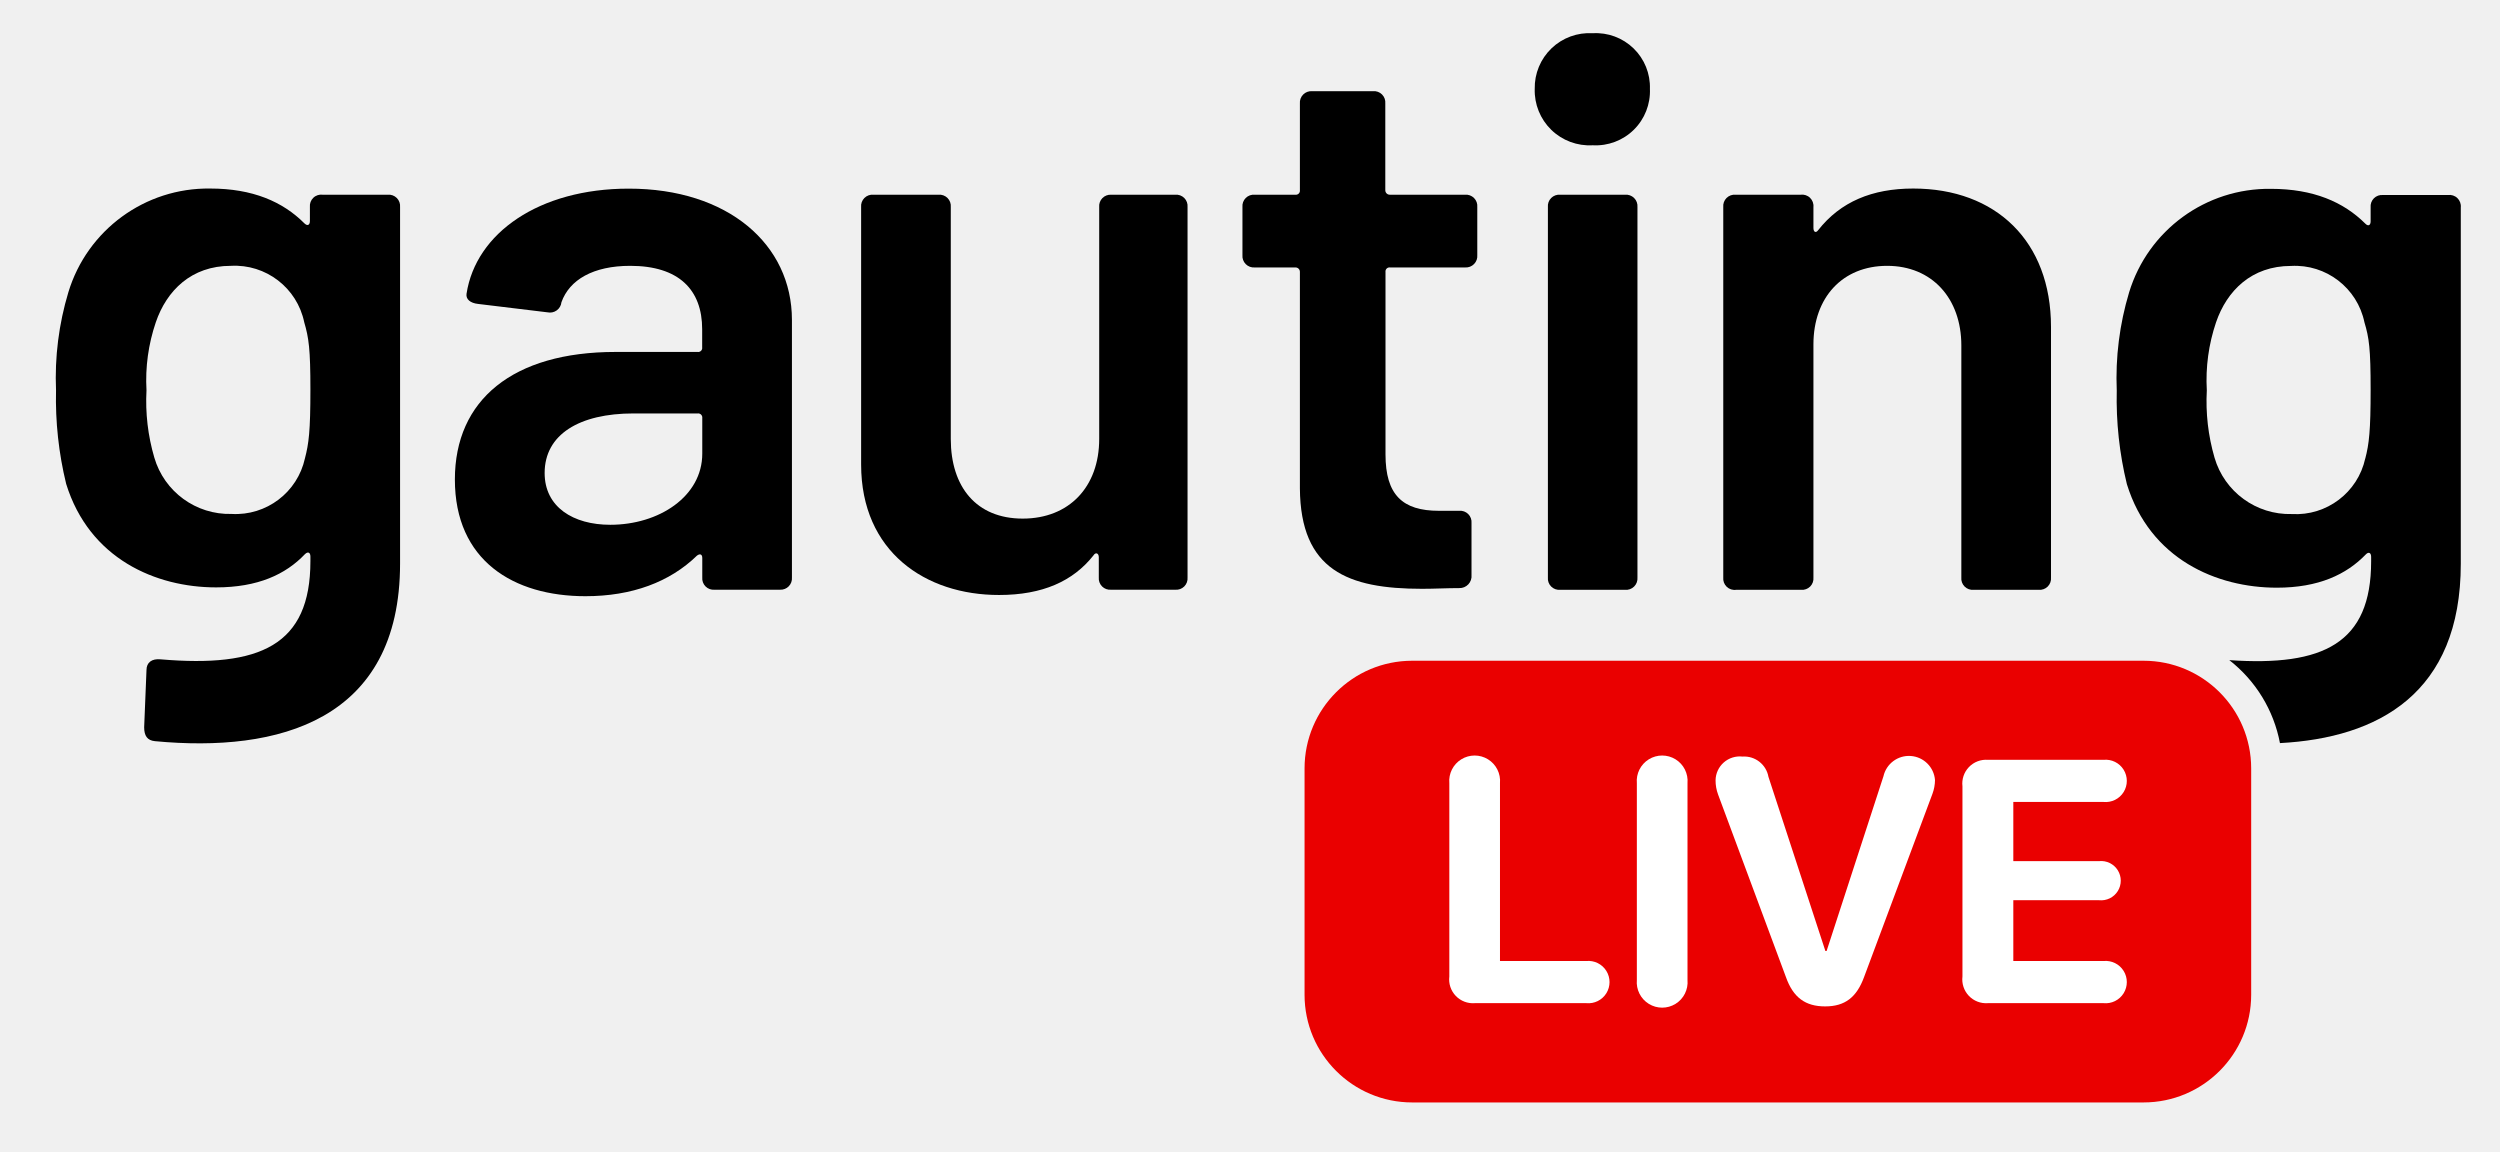
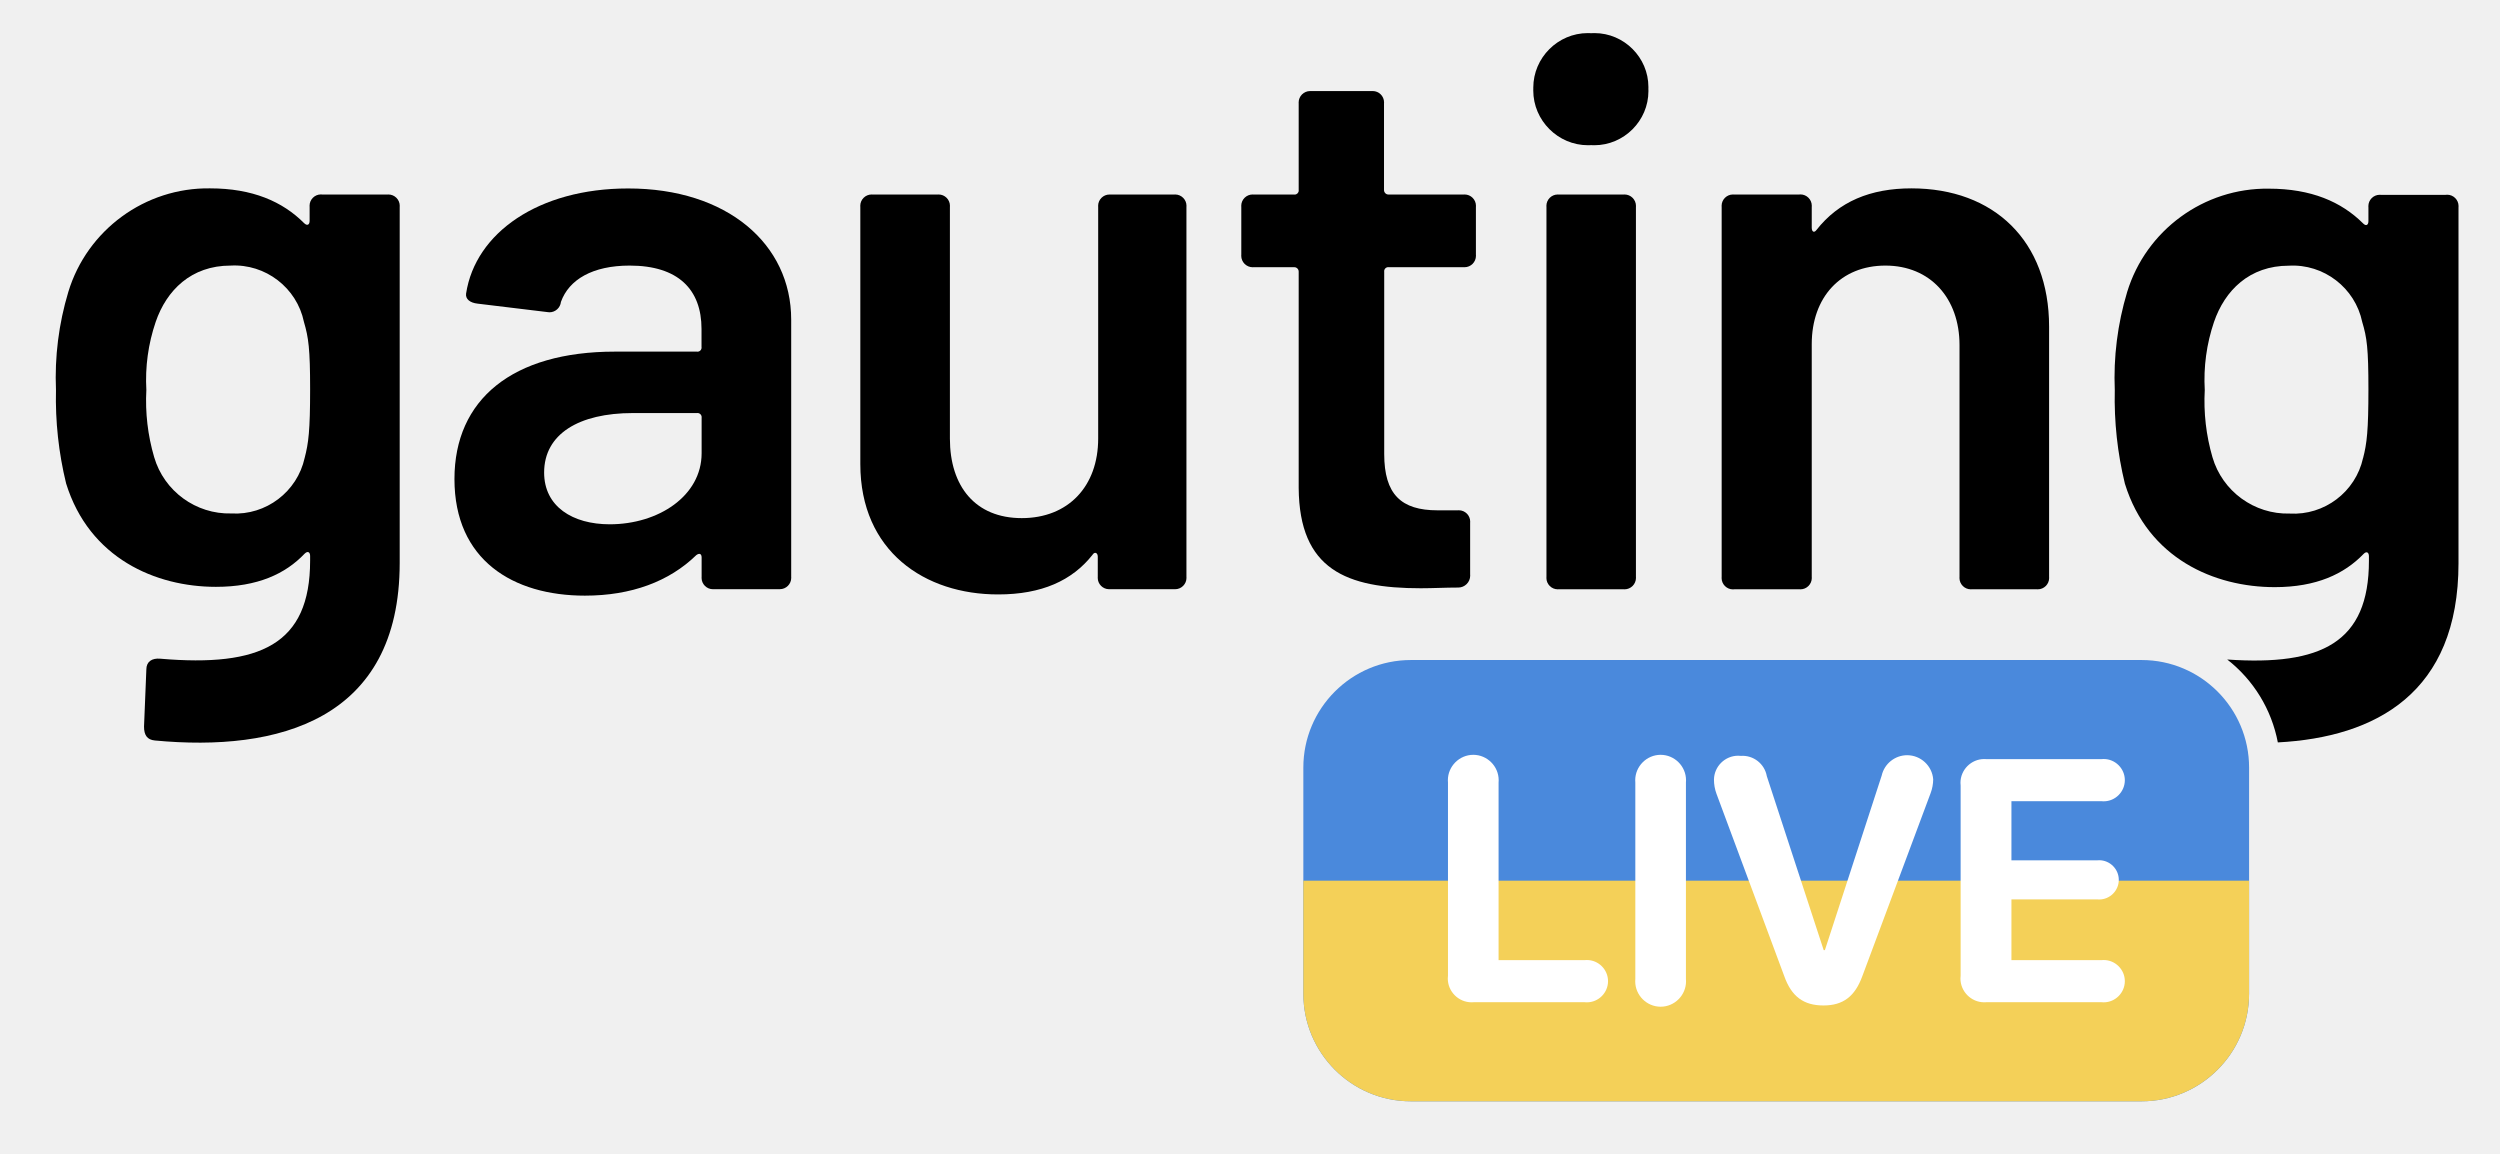
- <svg xmlns="http://www.w3.org/2000/svg" id="ab03f01d-6a19-4193-bfbf-3c65edd3c7b4" data-name="Layer 1" viewBox="0 0 246.77 113.71">
-   <path d="M241.63,19.25h-6.41A1.12,1.12,0,0,0,234,20.47v1.38c0,.38-.23.53-.53.22-2.14-2.13-5.12-3.43-9.31-3.43a14.43,14.43,0,0,0-14,10.22,29.4,29.4,0,0,0-1.22,9.69,35.55,35.55,0,0,0,1,9.24c2.29,7.4,8.85,10.22,14.8,10.22,4.12,0,6.87-1.3,8.78-3.28.3-.31.53-.15.53.23v.45c0,8.08-4.7,10.39-14,9.75a13.6,13.6,0,0,1,5,8.19c9.67-.51,17.85-4.88,17.85-17.71V20.47A1.12,1.12,0,0,0,241.63,19.25Zm-8.16,26a7,7,0,0,1-7.25,5.49,7.73,7.73,0,0,1-7.63-5.57,19.91,19.91,0,0,1-.76-6.64,17.76,17.76,0,0,1,.91-6.71c1.07-3.13,3.51-5.57,7.4-5.57a7,7,0,0,1,7.25,5.57c.46,1.53.61,2.59.61,6.64S233.85,43.82,233.47,45.27Z" />
-   <path d="M31.86,19.22h6.41a1.12,1.12,0,0,1,1.22,1.22V55.62c0,15.56-12.06,18.69-24.19,17.54-.76-.07-1.07-.53-1.07-1.37l.23-5.65c0-.76.54-1.14,1.38-1.06,9.84.84,14.8-1.38,14.8-9.69v-.46c0-.38-.23-.53-.54-.23-1.9,2-4.65,3.28-8.77,3.28-5.95,0-12.51-2.82-14.8-10.22a35.47,35.47,0,0,1-1-9.23,29.33,29.33,0,0,1,1.22-9.69,14.42,14.42,0,0,1,14-10.23c4.19,0,7.17,1.3,9.3,3.44.31.3.54.15.54-.23V20.44A1.12,1.12,0,0,1,31.86,19.22ZM30.64,38.45c0-4-.16-5.11-.61-6.64a7,7,0,0,0-7.25-5.57c-3.89,0-6.33,2.44-7.4,5.57a17.74,17.74,0,0,0-.92,6.72,19.8,19.8,0,0,0,.77,6.63,7.73,7.73,0,0,0,7.63,5.57,7,7,0,0,0,7.24-5.49C30.48,43.79,30.64,42.57,30.64,38.45Z" />
-   <path d="M78.17,31.58V57A1.12,1.12,0,0,1,77,58.21H70.54A1.12,1.12,0,0,1,69.32,57V55.08c0-.38-.23-.46-.53-.23-2.67,2.6-6.41,4-11,4-7.1,0-12.89-3.51-12.89-11.52,0-7.86,5.72-12.59,15.86-12.59h8.09a.4.4,0,0,0,.46-.46V32.5c0-3.89-2.29-6.26-7.1-6.26-3.66,0-6,1.38-6.79,3.59a1.14,1.14,0,0,1-1.37,1L47.19,30c-.76-.08-1.22-.46-1.14-1,.92-6,7.17-10.38,16-10.38C71.84,18.61,78.17,24.11,78.17,31.58Zm-8.85,13.2V41.27a.41.41,0,0,0-.46-.46H62.53c-5.34,0-8.77,2.07-8.77,5.88,0,3.36,2.82,5.11,6.48,5.11C65.05,51.8,69.32,49,69.32,44.78Z" />
-   <path d="M109.68,19.22H116a1.12,1.12,0,0,1,1.22,1.22V57A1.12,1.12,0,0,1,116,58.21h-6.33A1.12,1.12,0,0,1,108.46,57V55c0-.39-.31-.54-.54-.16-2,2.52-5,3.89-9.3,3.89C91.37,58.74,85,54.47,85,45.85V20.44a1.12,1.12,0,0,1,1.22-1.22h6.41a1.12,1.12,0,0,1,1.22,1.22V43.33c0,4.73,2.52,7.86,7.1,7.86s7.55-3.13,7.55-7.86V20.44A1.12,1.12,0,0,1,109.68,19.22Z" />
-   <path d="M144.62,26.4h-7.4a.4.4,0,0,0-.46.45v18c0,4,1.68,5.57,5.27,5.57h2a1.12,1.12,0,0,1,1.22,1.22v5.11a1.18,1.18,0,0,1-1.22,1.3c-1.22,0-2.44.07-3.66.07-7.33,0-12-1.83-12.06-9.91V26.85a.43.43,0,0,0-.45-.45h-4a1.13,1.13,0,0,1-1.22-1.23V20.44a1.12,1.12,0,0,1,1.22-1.22h4a.4.4,0,0,0,.45-.45V10.22A1.13,1.13,0,0,1,129.52,9h6a1.12,1.12,0,0,1,1.22,1.22v8.55a.44.44,0,0,0,.46.45h7.4a1.12,1.12,0,0,1,1.22,1.22v4.73A1.13,1.13,0,0,1,144.62,26.4Z" />
-   <path d="M151.49,8.77a5.39,5.39,0,0,1,5.72-5.49,5.33,5.33,0,0,1,5.65,5.49,5.35,5.35,0,0,1-5.65,5.57A5.41,5.41,0,0,1,151.49,8.77ZM152.79,57V20.44A1.12,1.12,0,0,1,154,19.22h6.4a1.13,1.13,0,0,1,1.23,1.22V57a1.13,1.13,0,0,1-1.23,1.22H154A1.12,1.12,0,0,1,152.79,57Z" />
-   <path d="M202.45,32.27V57a1.12,1.12,0,0,1-1.22,1.22h-6.41A1.12,1.12,0,0,1,193.6,57V34.1c0-4.65-2.9-7.86-7.32-7.86S179,29.37,179,34V57a1.12,1.12,0,0,1-1.22,1.22h-6.41A1.12,1.12,0,0,1,170.1,57V20.44a1.12,1.12,0,0,1,1.22-1.22h6.41A1.12,1.12,0,0,1,179,20.44V22.5c0,.39.23.54.46.23,2.21-2.82,5.34-4.12,9.39-4.12C197,18.61,202.45,23.8,202.45,32.27Z" />
-   <rect x="128.77" y="65.22" width="93.44" height="43.6" rx="10.63" fill="#ea0000" />
-   <path d="M143.06,96.39V77.31a2.51,2.51,0,1,1,5,0V94.86h8.52a2.09,2.09,0,1,1,0,4.16h-11A2.35,2.35,0,0,1,143.06,96.39Z" fill="#fff" />
-   <path d="M161.57,96.73V77.31a2.51,2.51,0,1,1,5,0V96.73a2.51,2.51,0,1,1-5,0Z" fill="#fff" />
-   <path d="M176.28,96.43l-6.69-18a4,4,0,0,1-.25-1.41A2.39,2.39,0,0,1,172,74.68a2.43,2.43,0,0,1,2.56,2l5.62,17.19h.12l5.61-17.24A2.58,2.58,0,0,1,191,77a4,4,0,0,1-.25,1.35L184,96.44c-.73,2-1.89,2.9-3.84,2.9S177,98.47,176.28,96.43Z" fill="#fff" />
-   <path d="M193.71,96.39V77.62A2.35,2.35,0,0,1,196.22,75h11.42a2.09,2.09,0,1,1,0,4.16h-8.91V85h8.47a1.94,1.94,0,1,1,0,3.86h-8.47v6h8.91a2.09,2.09,0,1,1,0,4.16H196.22A2.35,2.35,0,0,1,193.71,96.39Z" fill="#fff" />
+ <svg xmlns="http://www.w3.org/2000/svg" width="100%" height="100%" viewBox="0 0 247 114" version="1.1" xml:space="preserve" style="fill-rule:evenodd;clip-rule:evenodd;stroke-linejoin:round;stroke-miterlimit:2;">
+   <path d="M241.63,19.25l-6.41,0c-0.035,-0.003 -0.07,-0.005 -0.105,-0.005c-0.614,0 -1.12,0.506 -1.12,1.12c0,0.035 0.002,0.07 0.005,0.105l0,1.38c0,0.38 -0.23,0.53 -0.53,0.22c-2.14,-2.13 -5.12,-3.43 -9.31,-3.43c-6.402,-0.088 -12.133,4.096 -14,10.22c-0.944,3.139 -1.356,6.415 -1.22,9.69c-0.072,3.11 0.264,6.217 1,9.24c2.29,7.4 8.85,10.22 14.8,10.22c4.12,0 6.87,-1.3 8.78,-3.28c0.3,-0.31 0.53,-0.15 0.53,0.23l0,0.45c0,8.08 -4.7,10.39 -14,9.75c2.606,2.031 4.384,4.944 5,8.19c9.67,-0.51 17.85,-4.88 17.85,-17.71l0,-35.17c0.004,-0.037 0.005,-0.074 0.005,-0.111c0,-0.614 -0.505,-1.12 -1.12,-1.12c-0.052,0 -0.103,0.004 -0.155,0.011Zm-8.16,26c-0.734,3.35 -3.827,5.692 -7.25,5.49c-3.503,0.094 -6.652,-2.205 -7.63,-5.57c-0.626,-2.155 -0.883,-4.4 -0.76,-6.64c-0.13,-2.274 0.179,-4.552 0.91,-6.71c1.07,-3.13 3.51,-5.57 7.4,-5.57c3.448,-0.195 6.55,2.189 7.25,5.57c0.46,1.53 0.61,2.59 0.61,6.64c0,4.05 -0.15,5.36 -0.53,6.81l-0,-0.02Z" style="fill-rule:nonzero;" />
+   <path d="M31.86,19.22l6.41,0c0.035,-0.003 0.07,-0.005 0.105,-0.005c0.614,0 1.12,0.506 1.12,1.12c-0,0.035 -0.002,0.07 -0.005,0.105l0,35.18c0,15.56 -12.06,18.69 -24.19,17.54c-0.76,-0.07 -1.07,-0.53 -1.07,-1.37l0.23,-5.65c0,-0.76 0.54,-1.14 1.38,-1.06c9.84,0.84 14.8,-1.38 14.8,-9.69l0,-0.46c0,-0.38 -0.23,-0.53 -0.54,-0.23c-1.9,2 -4.65,3.28 -8.77,3.28c-5.95,0 -12.51,-2.82 -14.8,-10.22c-0.736,-3.02 -1.072,-6.123 -1,-9.23c-0.138,-3.275 0.275,-6.551 1.22,-9.69c1.861,-6.13 7.594,-10.32 14,-10.23c4.19,0 7.17,1.3 9.3,3.44c0.31,0.3 0.54,0.15 0.54,-0.23l0,-1.38c-0.004,-0.037 -0.005,-0.074 -0.005,-0.111c-0,-0.614 0.505,-1.12 1.12,-1.12c0.052,0 0.103,0.004 0.155,0.011Zm-1.22,19.23c0,-4 -0.16,-5.11 -0.61,-6.64c-0.7,-3.381 -3.802,-5.765 -7.25,-5.57c-3.89,0 -6.33,2.44 -7.4,5.57c-0.736,2.16 -1.048,4.442 -0.92,6.72c-0.12,2.238 0.14,4.48 0.77,6.63c0.978,3.365 4.127,5.664 7.63,5.57c3.42,0.197 6.507,-2.144 7.24,-5.49c0.38,-1.45 0.54,-2.67 0.54,-6.79Z" style="fill-rule:nonzero;" />
+   <path d="M78.17,31.58l0,25.42c0.002,0.03 0.004,0.061 0.004,0.091c-0,0.615 -0.506,1.12 -1.12,1.12c-0.018,0 -0.036,-0 -0.054,-0.001l-6.46,0c-0.035,0.003 -0.069,0.005 -0.104,0.005c-0.614,-0 -1.12,-0.506 -1.12,-1.12c-0,-0.032 0.001,-0.063 0.004,-0.095l-0,-1.92c-0,-0.38 -0.23,-0.46 -0.53,-0.23c-2.67,2.6 -6.41,4 -11,4c-7.1,-0 -12.89,-3.51 -12.89,-11.52c-0,-7.86 5.72,-12.59 15.86,-12.59l8.09,-0c0.022,0.004 0.043,0.005 0.065,0.005c0.22,0 0.4,-0.18 0.4,-0.4c0,-0.022 -0.001,-0.043 -0.005,-0.065l-0,-1.78c-0,-3.89 -2.29,-6.26 -7.1,-6.26c-3.66,-0 -6,1.38 -6.79,3.59c-0.059,0.579 -0.552,1.025 -1.134,1.025c-0.079,-0 -0.158,-0.009 -0.236,-0.025l-6.86,-0.83c-0.76,-0.08 -1.22,-0.46 -1.14,-1c0.92,-6 7.17,-10.38 16,-10.38c9.79,-0.01 16.12,5.49 16.12,12.96Zm-8.85,13.2l-0,-3.51c0.002,-0.018 0.004,-0.036 0.004,-0.054c-0,-0.224 -0.186,-0.41 -0.41,-0.41c-0.018,0 -0.036,0.002 -0.054,0.004l-6.33,-0c-5.34,-0 -8.77,2.07 -8.77,5.88c-0,3.36 2.82,5.11 6.48,5.11c4.81,-0 9.08,-2.8 9.08,-7.02Z" style="fill-rule:nonzero;" />
+   <path d="M109.68,19.22l6.32,0c0.035,-0.003 0.07,-0.005 0.105,-0.005c0.614,0 1.12,0.506 1.12,1.12c-0,0.035 -0.002,0.07 -0.005,0.105l-0,36.56c0.003,0.032 0.004,0.063 0.004,0.095c0,0.614 -0.506,1.12 -1.12,1.12c-0.035,-0 -0.069,-0.002 -0.104,-0.005l-6.33,0c-0.031,0.003 -0.063,0.004 -0.094,0.004c-0.614,-0 -1.12,-0.506 -1.12,-1.12c0,-0.031 0.001,-0.063 0.004,-0.094l-0,-2c-0,-0.39 -0.31,-0.54 -0.54,-0.16c-2,2.52 -5,3.89 -9.3,3.89c-7.25,0.01 -13.62,-4.26 -13.62,-12.88l-0,-25.41c-0.003,-0.035 -0.005,-0.07 -0.005,-0.105c0,-0.614 0.506,-1.12 1.12,-1.12c0.035,0 0.07,0.002 0.105,0.005l6.41,0c0.035,-0.003 0.07,-0.005 0.105,-0.005c0.614,0 1.12,0.506 1.12,1.12c-0,0.035 -0.002,0.07 -0.005,0.105l-0,22.89c-0,4.73 2.52,7.86 7.1,7.86c4.58,0 7.55,-3.13 7.55,-7.86l-0,-22.89c-0.003,-0.034 -0.005,-0.068 -0.005,-0.102c0,-0.614 0.506,-1.12 1.12,-1.12c0.022,0 0.043,0.001 0.065,0.002Z" style="fill-rule:nonzero;" />
+   <path d="M144.62,26.4l-7.4,-0c-0.021,-0.003 -0.042,-0.005 -0.064,-0.005c-0.219,-0 -0.4,0.18 -0.4,0.4c0,0.018 0.001,0.037 0.004,0.055l0,18c0,4 1.68,5.57 5.27,5.57l2,-0c0.035,-0.003 0.07,-0.005 0.105,-0.005c0.614,0 1.12,0.506 1.12,1.12c-0,0.035 -0.002,0.07 -0.005,0.105l0,5.11c0.004,0.04 0.006,0.081 0.006,0.121c0,0.647 -0.532,1.18 -1.18,1.18c-0.015,-0 -0.031,-0 -0.046,-0.001c-1.22,-0 -2.44,0.07 -3.66,0.07c-7.33,-0 -12,-1.83 -12.06,-9.91l0,-21.36c0,-0.007 0,-0.014 0,-0.02c0,-0.236 -0.194,-0.43 -0.43,-0.43c-0.006,-0 -0.013,-0 -0.02,0l-4,0c-0.032,0.003 -0.063,0.004 -0.095,0.004c-0.62,-0 -1.13,-0.51 -1.13,-1.13c0,-0.035 0.002,-0.069 0.005,-0.104l0,-4.73c-0.003,-0.035 -0.005,-0.07 -0.005,-0.105c0,-0.614 0.506,-1.12 1.12,-1.12c0.035,0 0.07,0.002 0.105,0.005l4,0c0.018,0.002 0.036,0.004 0.054,0.004c0.219,-0 0.4,-0.181 0.4,-0.4c-0,-0.018 -0.002,-0.036 -0.004,-0.054l-0,-8.55c-0.003,-0.031 -0.004,-0.062 -0.004,-0.093c0,-0.62 0.51,-1.13 1.13,-1.13c0.028,-0 0.056,0.001 0.084,0.003l6,0c0.035,-0.003 0.07,-0.005 0.105,-0.005c0.614,0 1.12,0.506 1.12,1.12c-0,0.035 -0.002,0.07 -0.005,0.105l-0,8.55c-0,0.003 -0,0.007 -0,0.01c-0,0.242 0.198,0.44 0.44,0.44c0.007,0 0.013,0 0.02,0l7.4,0c0.035,-0.003 0.07,-0.005 0.105,-0.005c0.614,0 1.12,0.506 1.12,1.12c-0,0.035 -0.002,0.07 -0.005,0.105l-0,4.73c0.003,0.034 0.005,0.068 0.005,0.102c-0,0.62 -0.51,1.13 -1.13,1.13c-0.025,0 -0.05,-0 -0.075,-0.002Z" style="fill-rule:nonzero;" />
+   <path d="M151.49,8.77c-0.001,-0.037 -0.001,-0.073 -0.001,-0.11c-0,-2.957 2.433,-5.39 5.39,-5.39c0.11,-0 0.221,0.003 0.331,0.01c0.107,-0.007 0.215,-0.01 0.323,-0.01c2.924,0 5.33,2.406 5.33,5.33c-0,0.057 -0.001,0.113 -0.003,0.17c0.003,0.076 0.005,0.152 0.005,0.229c-0,2.935 -2.415,5.35 -5.35,5.35c-0.102,-0 -0.203,-0.003 -0.305,-0.009c-0.104,0.006 -0.208,0.009 -0.313,0.009c-2.967,0 -5.41,-2.442 -5.41,-5.41c0,-0.056 0.001,-0.113 0.003,-0.169Zm1.3,48.23l-0,-36.56c-0.003,-0.035 -0.005,-0.069 -0.005,-0.104c0,-0.614 0.506,-1.12 1.12,-1.12c0.032,-0 0.063,0.001 0.095,0.004l6.4,0c0.035,-0.003 0.069,-0.005 0.104,-0.005c0.62,0 1.13,0.51 1.13,1.13c-0,0.032 -0.001,0.063 -0.004,0.095l-0,36.56c0.003,0.032 0.004,0.063 0.004,0.095c-0,0.62 -0.51,1.13 -1.13,1.13c-0.035,-0 -0.069,-0.002 -0.104,-0.005l-6.4,0c-0.032,0.003 -0.063,0.004 -0.095,0.004c-0.614,0 -1.12,-0.506 -1.12,-1.12c0,-0.035 0.002,-0.069 0.005,-0.104Z" style="fill-rule:nonzero;" />
+   <path d="M202.45,32.27l-0,24.73c0.003,0.035 0.005,0.07 0.005,0.105c-0,0.614 -0.506,1.12 -1.12,1.12c-0.035,-0 -0.07,-0.002 -0.105,-0.005l-6.41,0c-0.035,0.003 -0.07,0.005 -0.105,0.005c-0.614,-0 -1.12,-0.506 -1.12,-1.12c0,-0.035 0.002,-0.07 0.005,-0.105l-0,-22.9c-0,-4.65 -2.9,-7.86 -7.32,-7.86c-4.42,0 -7.28,3.13 -7.28,7.76l-0,23c0.003,0.035 0.005,0.07 0.005,0.105c-0,0.614 -0.506,1.12 -1.12,1.12c-0.035,-0 -0.07,-0.002 -0.105,-0.005l-6.41,0c-0.052,0.007 -0.103,0.011 -0.155,0.011c-0.615,-0 -1.12,-0.506 -1.12,-1.12c-0,-0.037 0.001,-0.074 0.005,-0.111l-0,-36.56c-0.003,-0.035 -0.005,-0.07 -0.005,-0.105c0,-0.614 0.506,-1.12 1.12,-1.12c0.035,0 0.07,0.002 0.105,0.005l6.41,0c0.052,-0.007 0.103,-0.011 0.155,-0.011c0.615,0 1.12,0.506 1.12,1.12c0,0.037 -0.001,0.074 -0.005,0.111l-0,2.06c-0,0.39 0.23,0.54 0.46,0.23c2.21,-2.82 5.34,-4.12 9.39,-4.12c8.15,0 13.6,5.19 13.6,13.66Z" style="fill-rule:nonzero;" />
+   <path d="M222.21,75.84c-0,-5.867 -4.763,-10.63 -10.63,-10.63l-72.18,-0c-5.867,-0 -10.63,4.763 -10.63,10.63l-0,22.34c-0,5.867 4.763,10.63 10.63,10.63l72.18,-0c5.867,-0 10.63,-4.763 10.63,-10.63l-0,-22.34Z" style="fill:#4a89dc;" />
+   <path d="M222.21,87.01l-93.44,-0l-0,11.17c-0,5.867 4.763,10.63 10.63,10.63l72.18,0c5.867,0 10.63,-4.763 10.63,-10.63l-0,-11.17Z" style="fill:#f4d058;" />
+   <path d="M143.06,96.39l0,-19.08c-0.007,-0.074 -0.01,-0.149 -0.01,-0.224c0,-1.377 1.133,-2.51 2.51,-2.51c1.377,0 2.51,1.133 2.51,2.51c0,0.075 -0.003,0.15 -0.01,0.224l0,17.55l8.52,0c0.068,-0.007 0.136,-0.01 0.204,-0.01c1.147,0 2.09,0.943 2.09,2.09c0,1.147 -0.943,2.09 -2.09,2.09c-0.068,0 -0.136,-0.003 -0.204,-0.01l-11,0c-0.062,0.005 -0.125,0.008 -0.188,0.008c-1.289,-0 -2.35,-1.061 -2.35,-2.35c0,-0.097 0.006,-0.193 0.018,-0.288Z" style="fill:#fff;fill-rule:nonzero;" />
+   <path d="M161.57,96.73l0,-19.42c-0.007,-0.074 -0.01,-0.149 -0.01,-0.224c0,-1.377 1.133,-2.51 2.51,-2.51c1.377,0 2.51,1.133 2.51,2.51c0,0.075 -0.003,0.15 -0.01,0.224l0,19.42c0.007,0.074 0.01,0.149 0.01,0.224c0,1.377 -1.133,2.51 -2.51,2.51c-1.377,-0 -2.51,-1.133 -2.51,-2.51c0,-0.075 0.003,-0.15 0.01,-0.224Z" style="fill:#fff;fill-rule:nonzero;" />
+   <path d="M176.28,96.43l-6.69,-18c-0.167,-0.451 -0.252,-0.929 -0.25,-1.41c0.019,-1.298 1.092,-2.355 2.39,-2.355c0.09,-0 0.18,0.005 0.27,0.015c1.233,-0.085 2.344,0.783 2.56,2l5.62,17.19l0.12,0l5.61,-17.24c0.263,-1.174 1.314,-2.015 2.517,-2.015c1.342,-0 2.472,1.047 2.573,2.385c-0.005,0.461 -0.089,0.918 -0.25,1.35l-6.75,18.09c-0.73,2 -1.89,2.9 -3.84,2.9c-1.95,0 -3.16,-0.87 -3.88,-2.91Z" style="fill:#fff;fill-rule:nonzero;" />
+   <path d="M193.71,96.39l0,-18.77c-0.011,-0.092 -0.016,-0.184 -0.016,-0.277c-0,-1.289 1.06,-2.35 2.35,-2.35c0.059,0 0.117,0.003 0.176,0.007l11.42,-0c0.068,-0.007 0.136,-0.01 0.204,-0.01c1.147,-0 2.09,0.943 2.09,2.09c0,1.147 -0.943,2.09 -2.09,2.09c-0.068,-0 -0.136,-0.003 -0.204,-0.01l-8.91,-0l0,5.84l8.47,-0c0.065,-0.007 0.131,-0.01 0.197,-0.01c1.064,0 1.94,0.876 1.94,1.94c-0,1.064 -0.876,1.94 -1.94,1.94c-0.066,0 -0.132,-0.003 -0.197,-0.01l-8.47,0l0,6l8.91,0c0.068,-0.007 0.136,-0.01 0.204,-0.01c1.147,0 2.09,0.943 2.09,2.09c0,1.147 -0.943,2.09 -2.09,2.09c-0.068,0 -0.136,-0.003 -0.204,-0.01l-11.42,0c-0.059,0.004 -0.118,0.007 -0.178,0.007c-1.289,-0 -2.35,-1.061 -2.35,-2.35c0,-0.096 0.006,-0.192 0.018,-0.287Z" style="fill:#fff;fill-rule:nonzero;" />
</svg>
